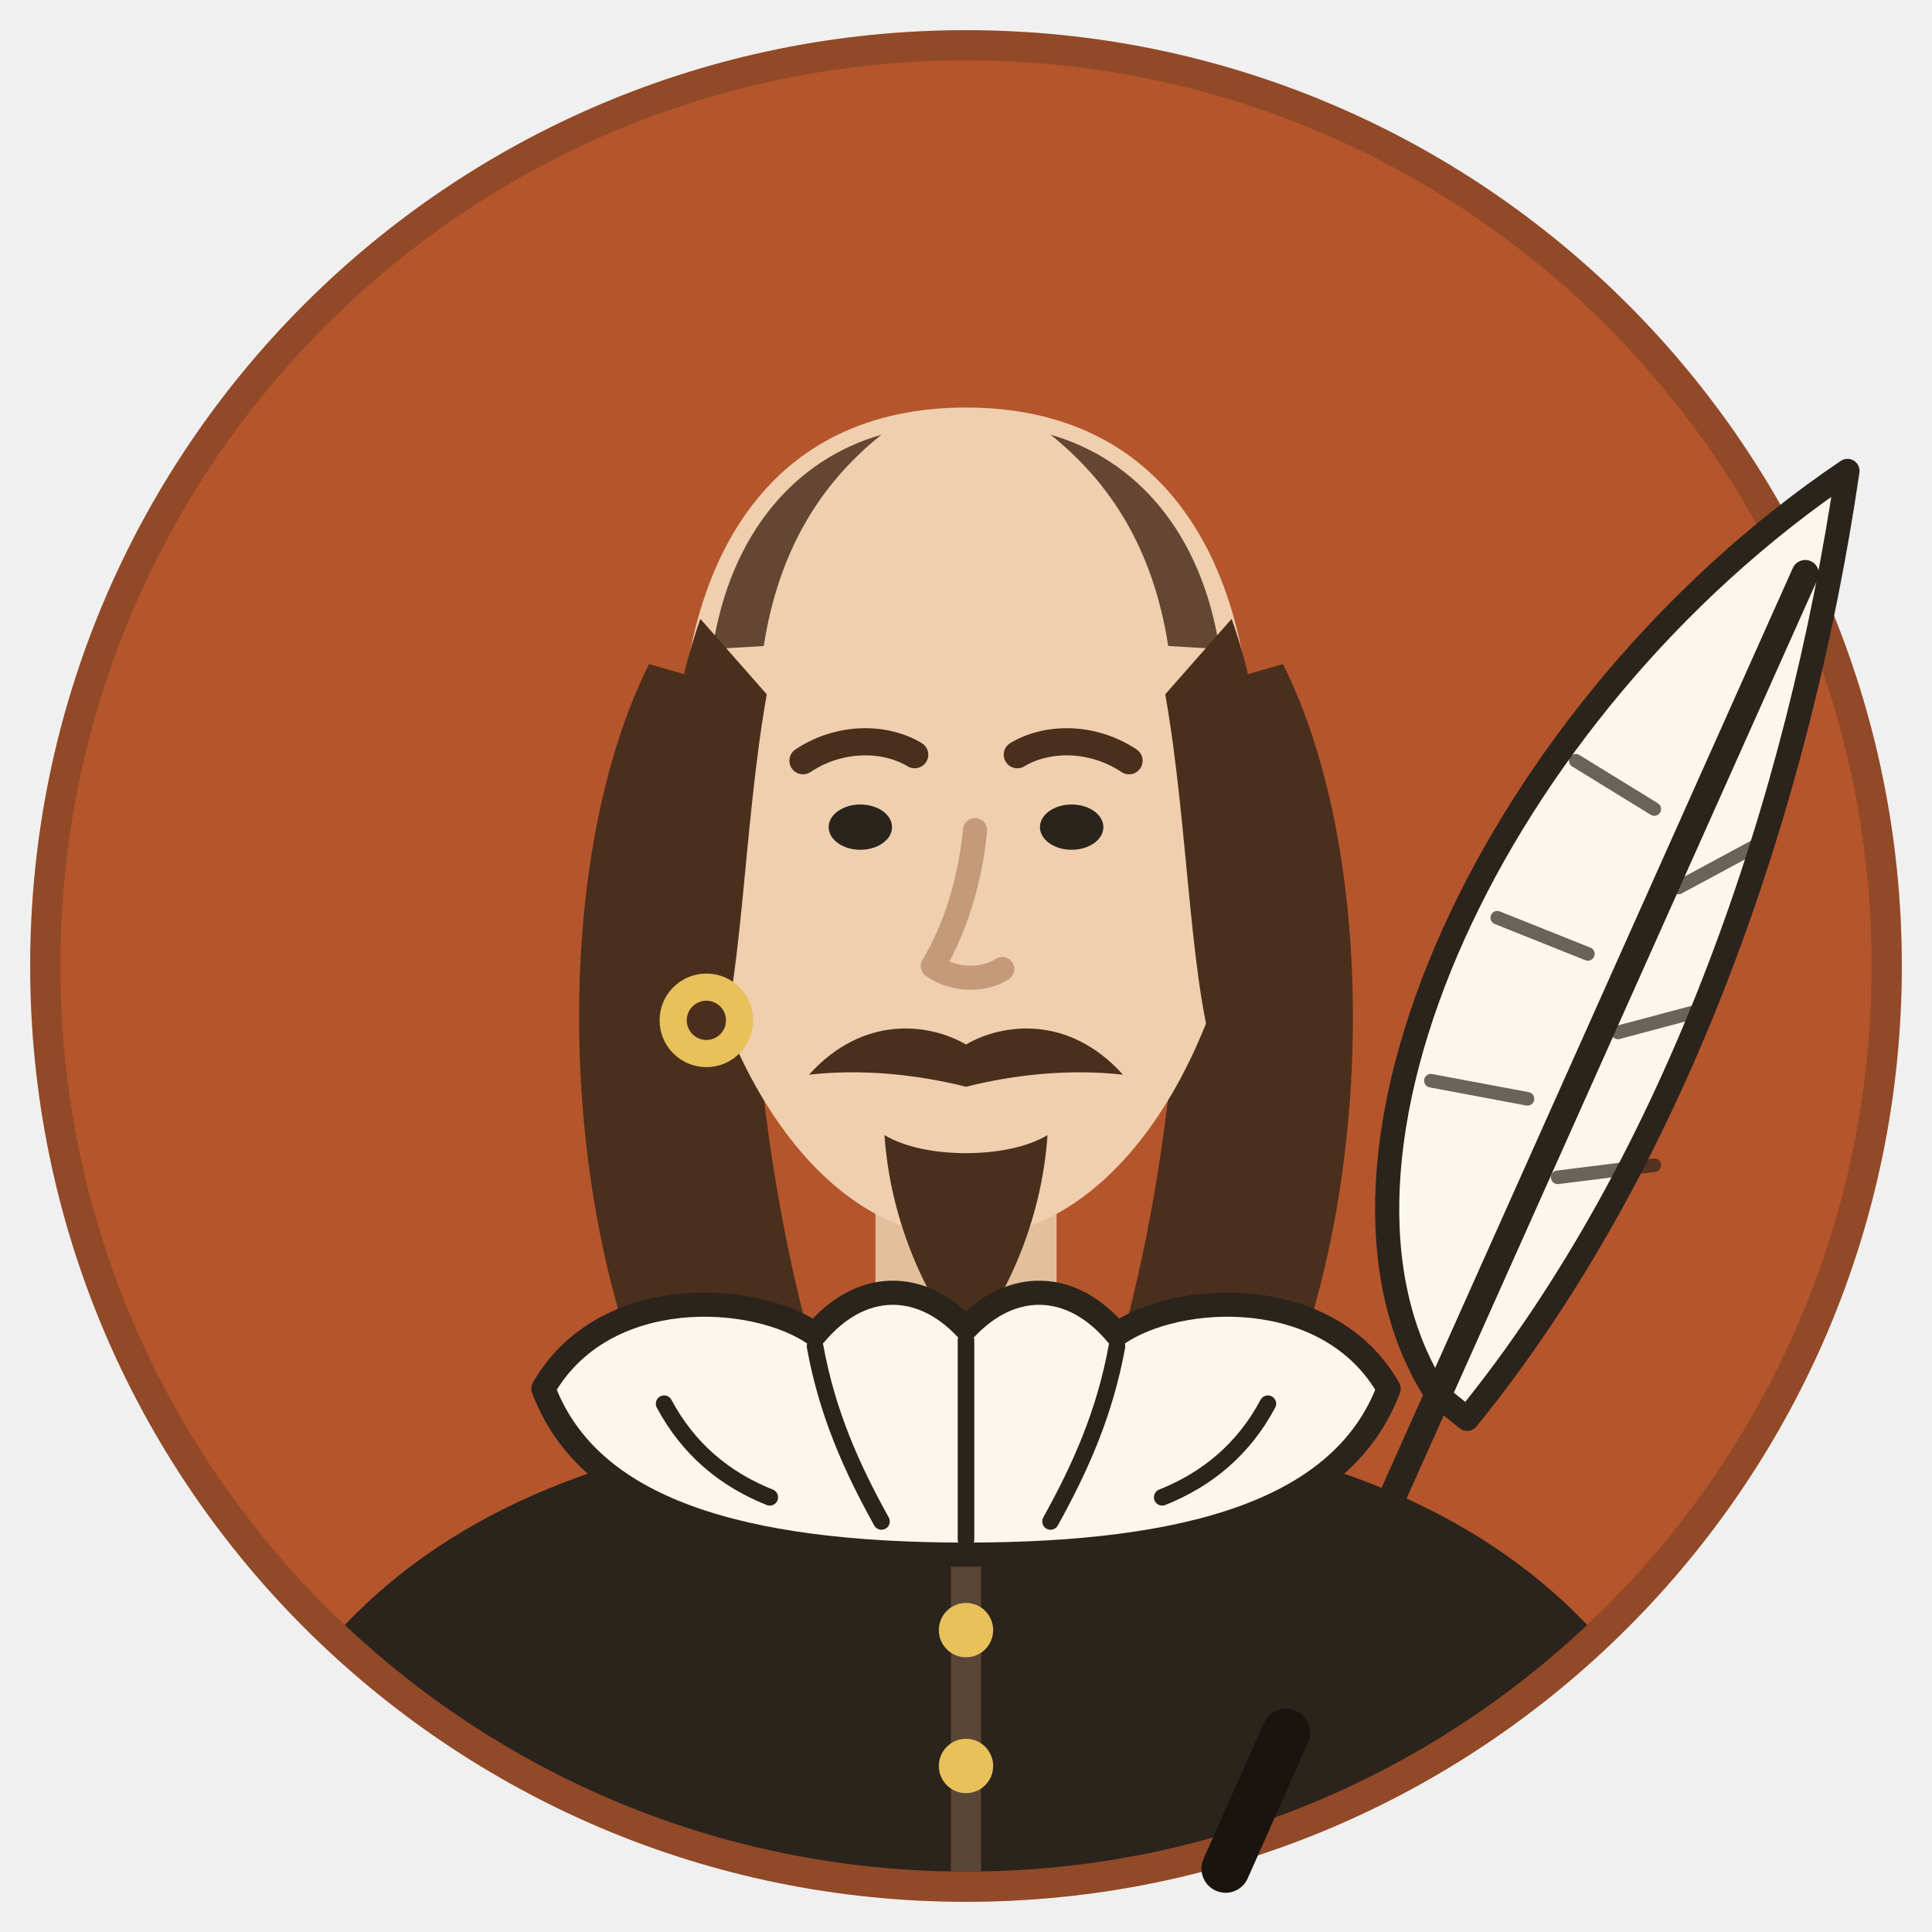
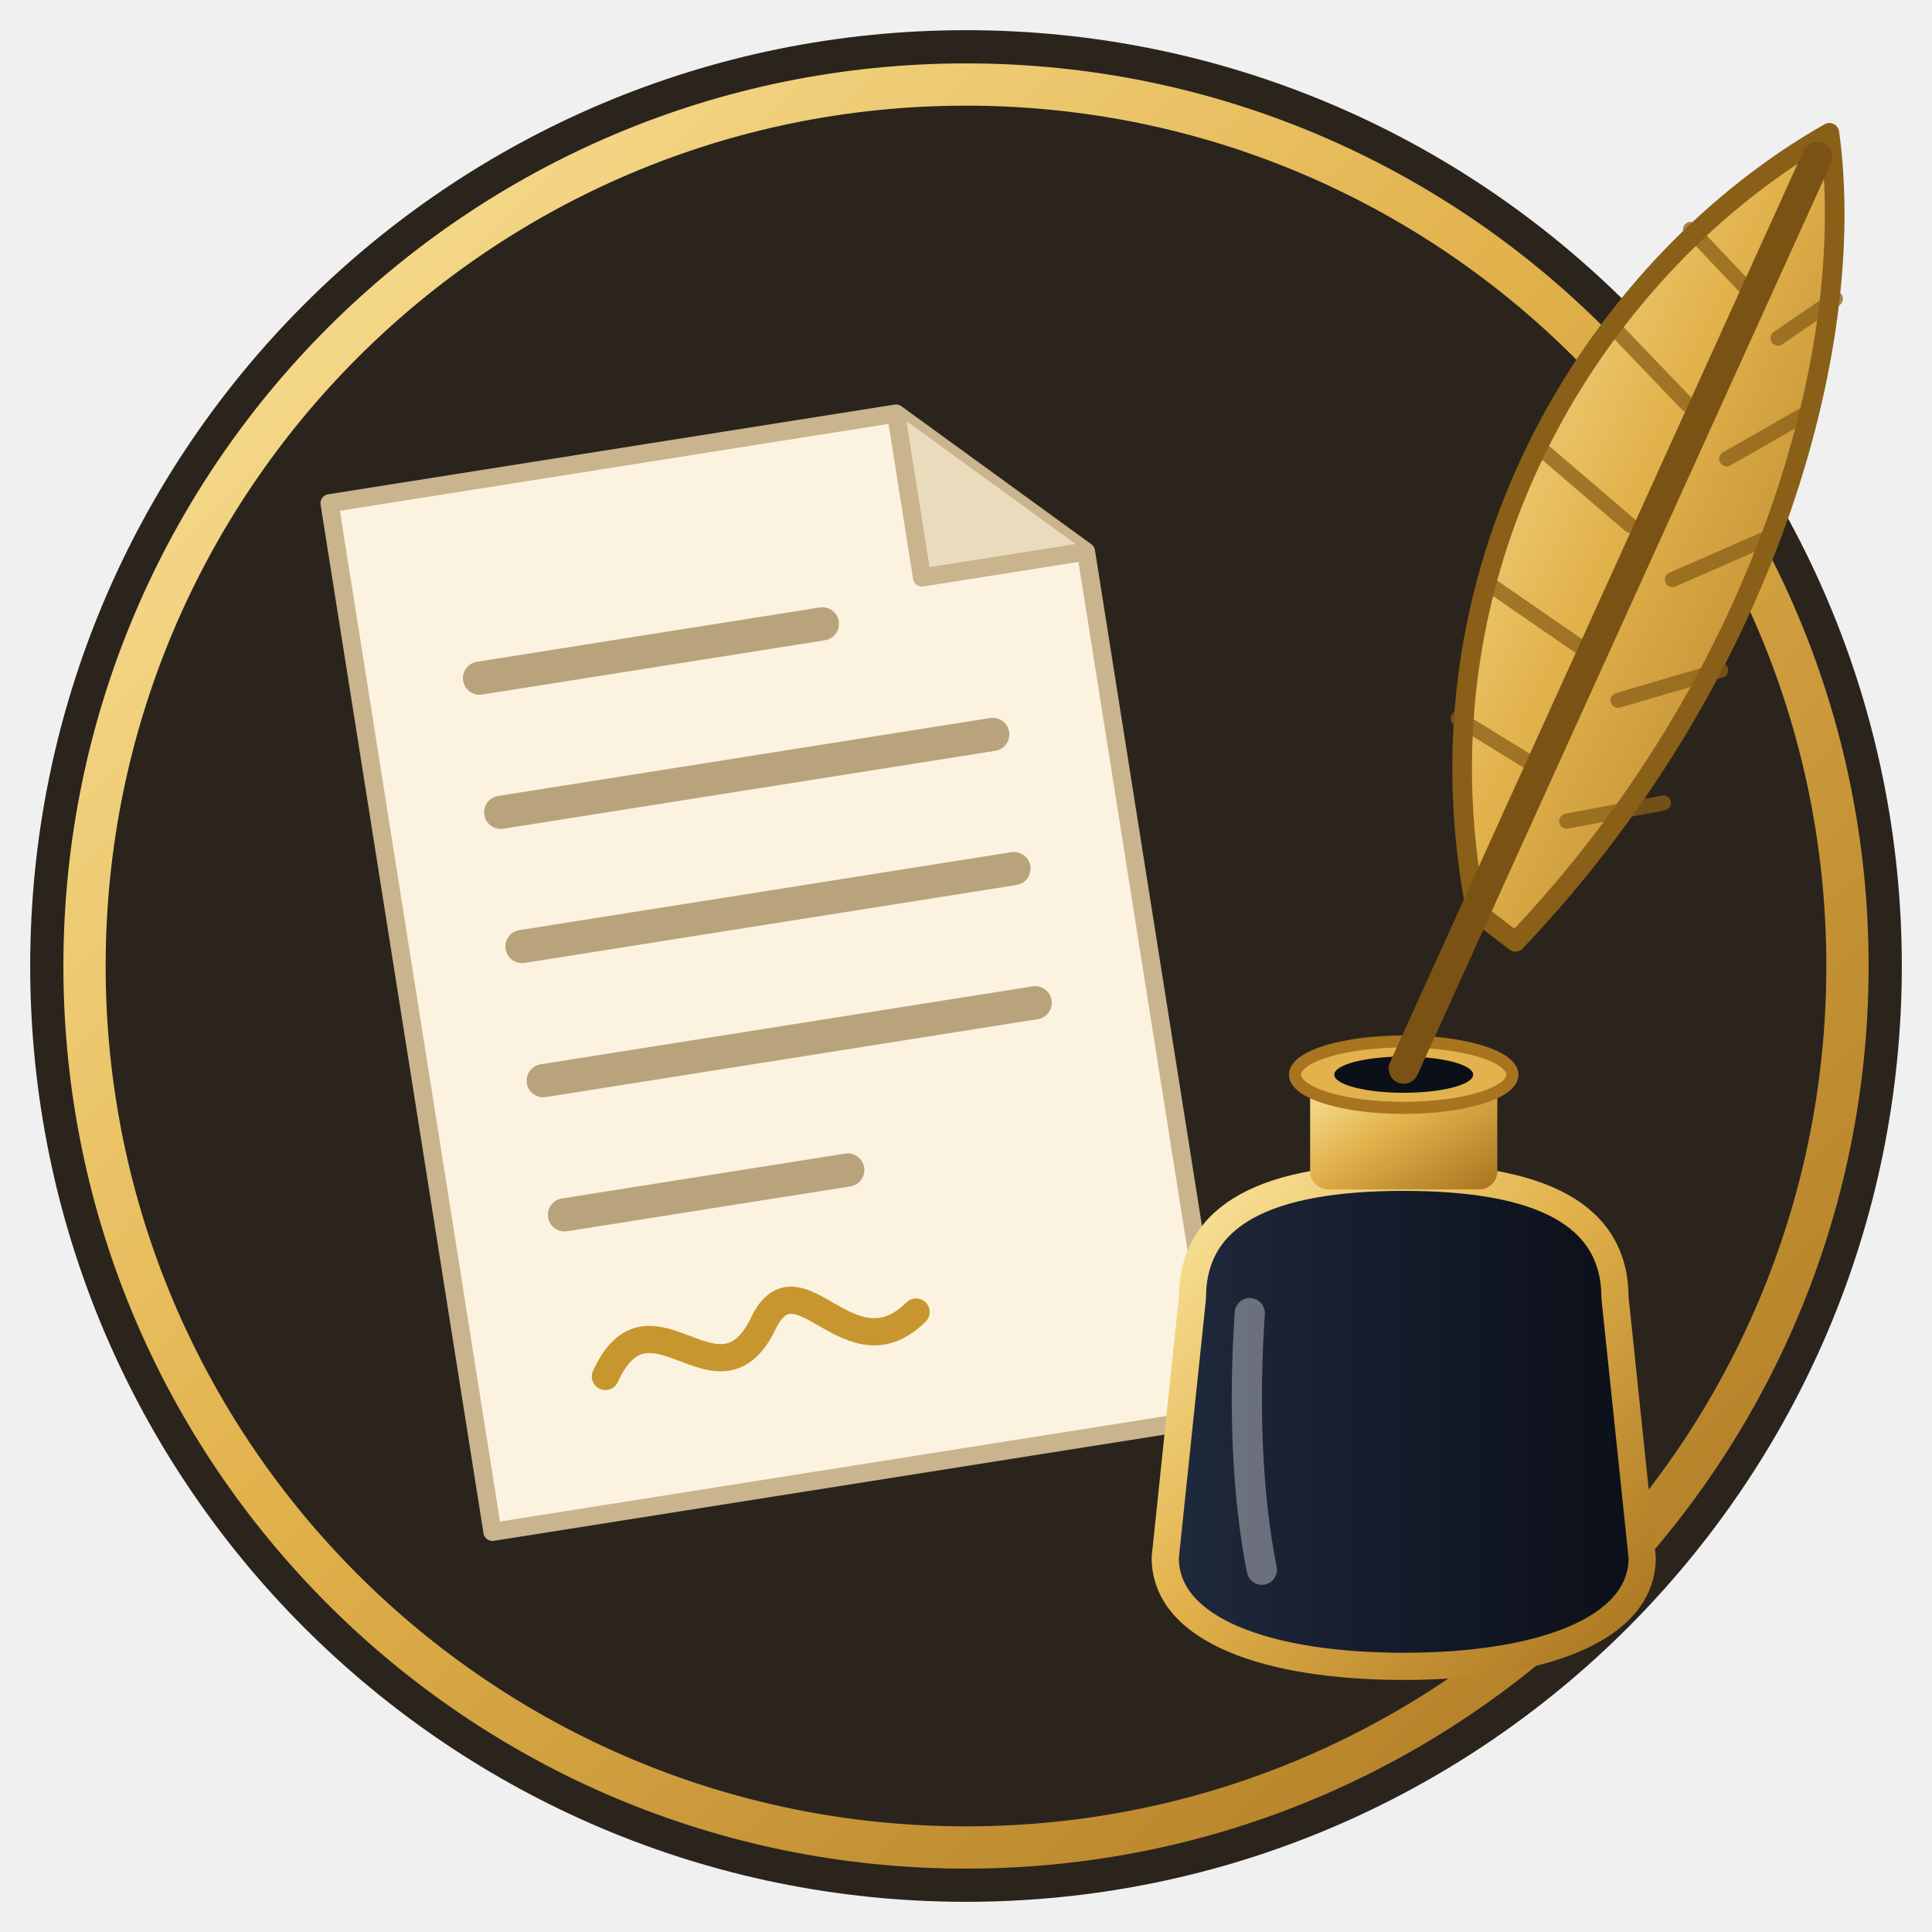
- <svg xmlns="http://www.w3.org/2000/svg" viewBox="0 0 64 64" role="img" aria-label="Portrait of a bard">
+ <svg xmlns="http://www.w3.org/2000/svg" viewBox="0 0 64 64" role="img" aria-label="Gold quill, inkpot and document">
  <defs>
-     <clipPath id="badge">
-       <circle cx="32" cy="32" r="30" />
-     </clipPath>
+     <linearGradient id="gold" x1="0" y1="0" x2="1" y2="1">
+       <stop offset="0" stop-color="#fbe7a1" />
+       <stop offset=".45" stop-color="#e2b24c" />
+       <stop offset="1" stop-color="#a8741f" />
+     </linearGradient>
+     <linearGradient id="glass" x1="0" y1="0" x2="1" y2="0">
+       <stop offset="0" stop-color="#1f2a3d" />
+       <stop offset=".6" stop-color="#121826" />
+       <stop offset="1" stop-color="#0b0f18" />
+     </linearGradient>
  </defs>
-   <circle cx="32" cy="32" r="31" fill="#b5552b" />
-   <g clip-path="url(#badge)">
-     <path d="M6 66 C8 52 18 47 32 47 C46 47 56 52 58 66 Z" fill="#2a241d" />
-     <path d="M32 50 L32 66" stroke="#5a4636" stroke-width="1" />
-     <circle cx="32" cy="54" r="0.9" fill="#e8c15a" />
-     <circle cx="32" cy="58.5" r="0.9" fill="#e8c15a" />
-     <path d="M21.5 22 C18.5 28 18.5 38 21 45 L27 45 C25 38 24.5 30 25 23 Z" fill="#4a2f1d" />
-     <path d="M42.5 22 C45.5 28 45.5 38 43 45 L37 45 C39 38 39.5 30 39 23 Z" fill="#4a2f1d" />
-     <rect x="29" y="38" width="6" height="8" fill="#e3bf9b" />
-     <path d="M32 13.5 C38.5 13.5 41.5 18.5 41.5 25.5 C41.5 33.5 37.5 41 32 41 C26.5 41 22.5 33.5 22.5 25.5 C22.5 18.5 25.5 13.5 32 13.5 Z" fill="#efcfae" />
-     <path d="M23.6 21.5 C24.2 17.6 26.4 15.2 29.2 14.4 C27.2 16 25.8 18.2 25.3 21.4 Z" fill="#4a2f1d" opacity=".85" />
-     <path d="M40.4 21.5 C39.8 17.6 37.6 15.2 34.8 14.4 C36.8 16 38.2 18.2 38.7 21.4 Z" fill="#4a2f1d" opacity=".85" />
-     <path d="M23.2 20.5 C21.6 25 21.7 31 23.6 35.5 C24.6 33 24.6 27.5 25.4 23 Z" fill="#4a2f1d" />
-     <path d="M40.8 20.5 C42.4 25 42.3 31 40.4 35.5 C39.4 33 39.4 27.5 38.6 23 Z" fill="#4a2f1d" />
-     <circle cx="23.4" cy="33.8" r="1.1" fill="none" stroke="#e8c15a" stroke-width="0.9" />
-     <path d="M26.6 25.2 C27.8 24.4 29.3 24.4 30.3 25" stroke="#4a2f1d" stroke-width="0.9" fill="none" stroke-linecap="round" />
-     <path d="M33.7 25 C34.7 24.4 36.2 24.4 37.4 25.2" stroke="#4a2f1d" stroke-width="0.9" fill="none" stroke-linecap="round" />
-     <ellipse cx="28.5" cy="27.4" rx="1.05" ry="0.75" fill="#2a241d" />
-     <ellipse cx="35.5" cy="27.4" rx="1.05" ry="0.75" fill="#2a241d" />
-     <path d="M32.3 27.5 C32.1 29.6 31.4 31.2 30.9 32 C31.6 32.5 32.6 32.5 33.2 32.1" stroke="#c49a78" stroke-width="0.8" fill="none" stroke-linecap="round" stroke-linejoin="round" />
-     <path d="M26.8 35.6 C28.6 33.6 30.8 33.9 32 34.6 C33.2 33.9 35.4 33.6 37.2 35.6 C35.4 35.4 33.6 35.6 32 36 C30.4 35.6 28.6 35.4 26.8 35.6 Z" fill="#4a2f1d" />
-     <path d="M29.3 37.6 C30.6 38.4 33.4 38.4 34.7 37.6 C34.5 40.6 33.2 43.2 32 44.6 C30.8 43.2 29.5 40.6 29.3 37.6 Z" fill="#4a2f1d" />
-     <path d="M18 46 C20 42.5 25 42.8 27 44.2 C28.5 42.4 30.5 42.4 32 44 C33.5 42.4 35.5 42.4 37 44.2 C39 42.8 44 42.5 46 46 C44.5 50 39.5 51.5 32 51.5 C24.5 51.5 19.5 50 18 46 Z" fill="#fbf7ef" stroke="#2a241d" stroke-width="0.8" stroke-linejoin="round" />
-     <path d="M22 46.5 C22.8 48 24 49 25.5 49.6 M27 44.6 C27.4 46.8 28.2 48.6 29.2 50.4 M32 44.4 L32 51 M37 44.6 C36.6 46.8 35.8 48.6 34.8 50.4 M42 46.5 C41.2 48 40 49 38.5 49.6" stroke="#2a241d" stroke-width="0.55" fill="none" stroke-linecap="round" />
+   <circle cx="32" cy="32" r="31" fill="#2a241d" />
+   <circle cx="32" cy="32" r="29.2" fill="none" stroke="url(#gold)" stroke-width="1.4" />
+   <g transform="rotate(-9 26 32)">
+     <path d="M13.5 14.5 H32.5 L38 20 V49 H13.5 Z" fill="#fbf3e0" stroke="#c9b48e" stroke-width="0.6" stroke-linejoin="round" />
+     <path d="M32.5 14.5 V20 H38" fill="#eadbbd" stroke="#c9b48e" stroke-width="0.6" stroke-linejoin="round" />
+     <g stroke="#b9a37c" stroke-width="1.1" stroke-linecap="round">
+       <path d="M17.5 21 H29" />
+       <path d="M17.5 25.5 H34" />
+       <path d="M17.5 30 H34" />
+       <path d="M17.5 34.5 H34" />
+       <path d="M17.5 39 H27" />
+     </g>
+     <path d="M18 44.5 C20 41.5 21.5 46.5 23.5 43.5 C25 41.5 26 45.8 28.5 44" stroke="#c8962e" stroke-width="0.9" fill="none" stroke-linecap="round" />
  </g>
-   <circle cx="32" cy="32" r="30.5" fill="none" stroke="#2a241d" stroke-opacity=".25" stroke-width="1" />
+   <path d="M39.5 43 C39.5 40.2 42 39 46.5 39 C51 39 53.5 40.2 53.5 43 L54.4 51.6 C54.4 54 51 55.2 46.5 55.2 C42 55.2 38.6 54 38.6 51.6 Z" fill="url(#glass)" stroke="url(#gold)" stroke-width="0.9" />
+   <path d="M41.4 43.5 C41.2 46.5 41.3 49.5 41.8 52" stroke="#ffffff" stroke-opacity=".35" stroke-width="1" fill="none" stroke-linecap="round" />
+   <rect x="43.4" y="35.6" width="6.2" height="3.8" rx="0.6" fill="url(#gold)" />
+   <ellipse cx="46.5" cy="35.6" rx="3.6" ry="1.1" fill="#e2b24c" stroke="#a8741f" stroke-width="0.4" />
+   <ellipse cx="46.5" cy="35.6" rx="2.3" ry="0.6" fill="#0b0f18" />
  <g stroke-linecap="round" stroke-linejoin="round">
-     <path d="M47.6 46.2 C42.6 38.5 49.5 23.5 61.2 15.6 C59.6 26.5 55.6 38.4 48.6 47 Z" fill="#fbf7ef" stroke="#2a241d" stroke-width="0.8" />
-     <path d="M50.6 36.4 L47.4 35.8 M52.6 31.6 L49.6 30.4 M54.8 26.8 L52.2 25.2 M51.6 39 L54.8 38.6 M53.6 34.2 L56.6 33.4 M55.6 29.4 L58.2 28" stroke="#2a241d" stroke-width="0.45" fill="none" opacity=".7" />
-     <path d="M41.2 60.6 L59.8 19" stroke="#2a241d" stroke-width="0.9" fill="none" />
-     <path d="M40.6 61.9 L42.6 57.4" stroke="#1a140f" stroke-width="1.6" fill="none" />
+     <path d="M48.9 30.2 C46.6 18.4 53.2 8.6 60.6 4.4 C61.6 11.6 58.4 22.6 50.2 31.2 Z" fill="url(#gold)" stroke="#8a5f17" stroke-width="0.65" />
+     <path d="M50.9 25.4 L48.3 23.8 M52.3 21.4 L49.4 19.4 M54 17.4 L51.2 15 M55.9 13.4 L53.5 10.9 M57.9 9.6 L56 7.6 M51.9 27.2 L55.1 26.6 M53.6 23.2 L57 22.2 M55.4 19.2 L58.6 17.8 M57.2 15.2 L60 13.6 M58.9 11.2 L60.8 9.9" stroke="#8a5f17" stroke-width="0.5" fill="none" opacity=".75" />
+     <path d="M46.5 35.4 L60.2 5.2" stroke="#7a5214" stroke-width="1" fill="none" />
  </g>
</svg>
